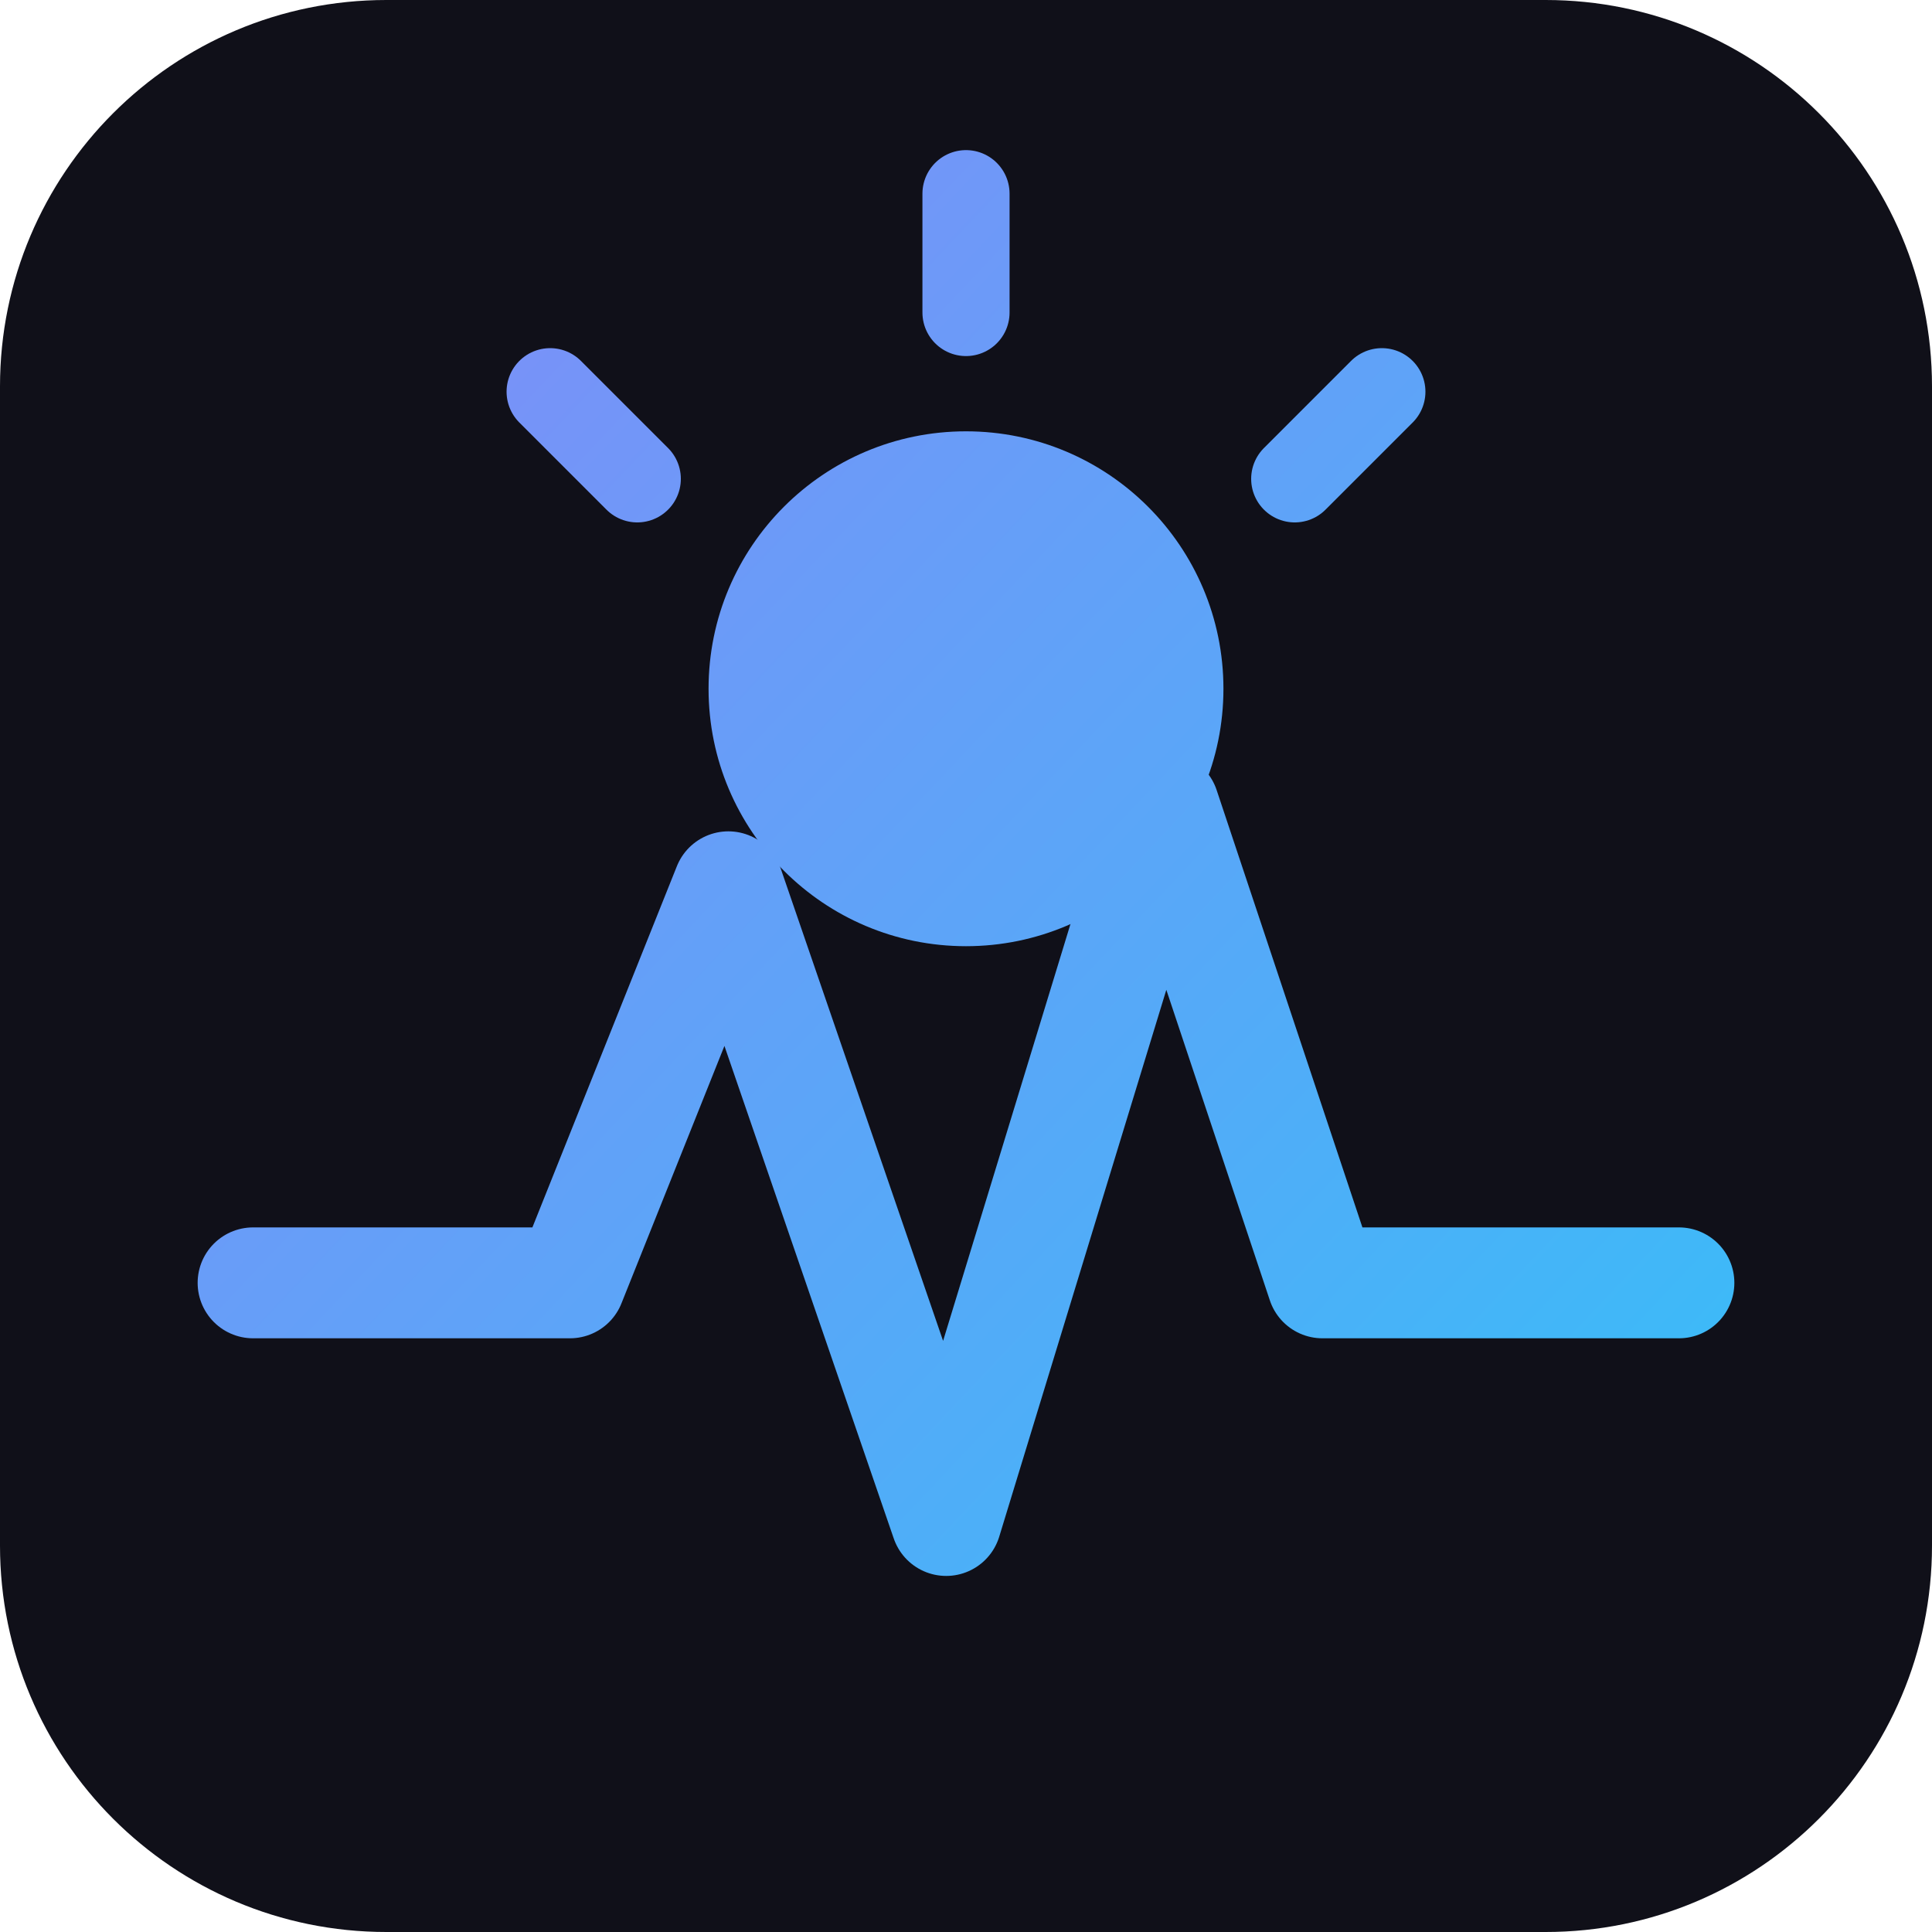
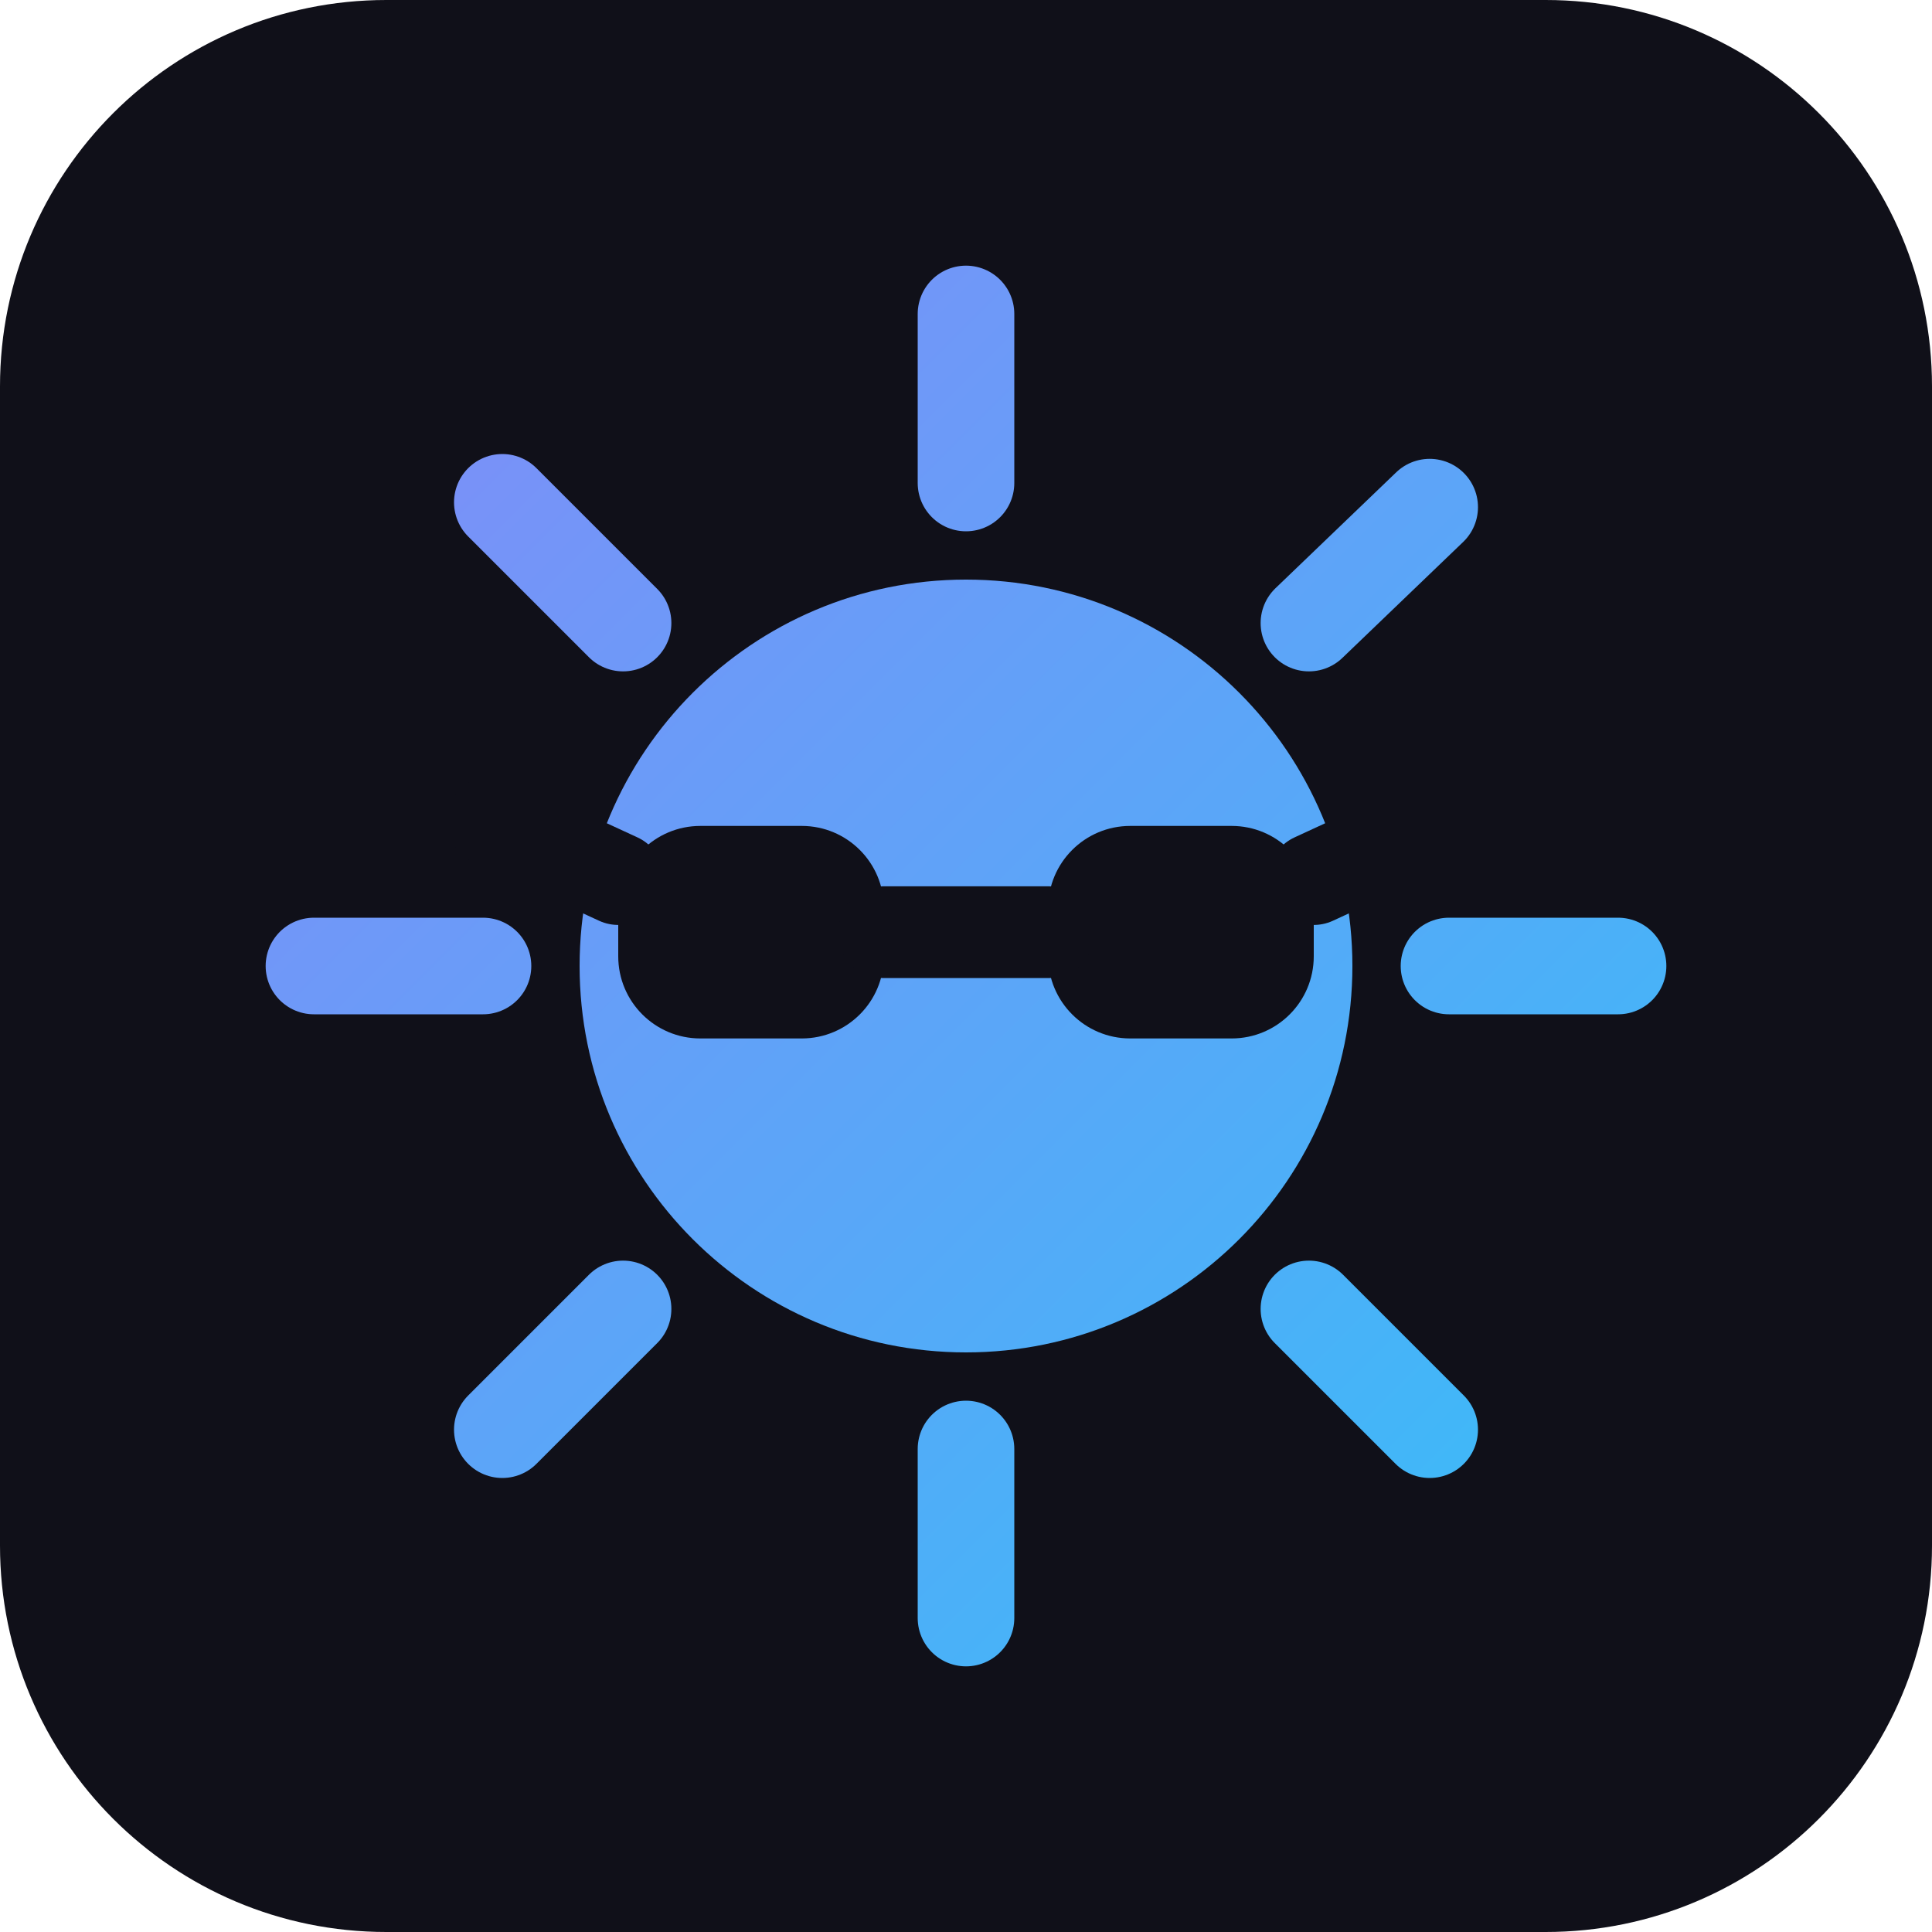
<svg xmlns="http://www.w3.org/2000/svg" viewBox="0 0 40 40">
  <rect width="40" height="40" rx="8" fill="#101019" />
  <defs>
-     <linearGradient id="g" x1="2" y1="2" x2="38" y2="36" gradientUnits="userSpaceOnUse">
+     <linearGradient id="g" x1="6.5" y1="6.5" x2="33.5" y2="33.5" gradientUnits="userSpaceOnUse">
      <stop stop-color="#818cf8" />
      <stop offset="1" stop-color="#38bdf8" />
    </linearGradient>
  </defs>
-   <g transform="translate(20 20) scale(0.82) translate(-20 -20)">
-     <circle cx="20" cy="13" r="6.5" fill="url(#g)" />
-     <g stroke="url(#g)" stroke-width="2.2" stroke-linecap="round">
-       <line x1="20" y1="0.5" x2="20" y2="3.5" />
-       <line x1="9.5" y1="5.5" x2="11.7" y2="7.7" />
-       <line x1="30.5" y1="5.5" x2="28.3" y2="7.7" />
-     </g>
-     <path d="M2 28H10L14 18L19.5 34L25 16L29 28H38" stroke="url(#g)" stroke-width="2.8" stroke-linecap="round" stroke-linejoin="round" fill="none" />
+   <g stroke="url(#g)" stroke-width="2" stroke-linecap="round">
+     <line x1="20" y1="10" x2="20" y2="6.5" />
+     <line x1="27.1" y1="12.9" x2="29.6" y2="10.5" />
+     <line x1="30" y1="20" x2="33.5" y2="20" />
+     <line x1="27.1" y1="27.1" x2="29.6" y2="29.6" />
+     <line x1="20" y1="30" x2="20" y2="33.5" />
+     <line x1="12.9" y1="27.1" x2="10.4" y2="29.6" />
+     <line x1="10" y1="20" x2="6.5" y2="20" />
+     <line x1="12.9" y1="12.9" x2="10.4" y2="10.4" />
+   </g>
+   <circle cx="20" cy="20" r="8" fill="url(#g)" />
+   <g fill="#101019">
+     <rect x="12.8" y="17.1" width="5.5" height="4.4" rx="1.7" />
+     <rect x="21.7" y="17.1" width="5.5" height="4.4" rx="1.7" />
+   </g>
+   <g stroke="#101019" stroke-width="1.9" stroke-linecap="round">
+     <line x1="18.3" y1="19.3" x2="21.7" y2="19.3" />
+     <line x1="12.8" y1="18.2" x2="10.2" y2="17" />
+     <line x1="27.2" y1="18.2" x2="29.8" y2="17" />
  </g>
</svg>
